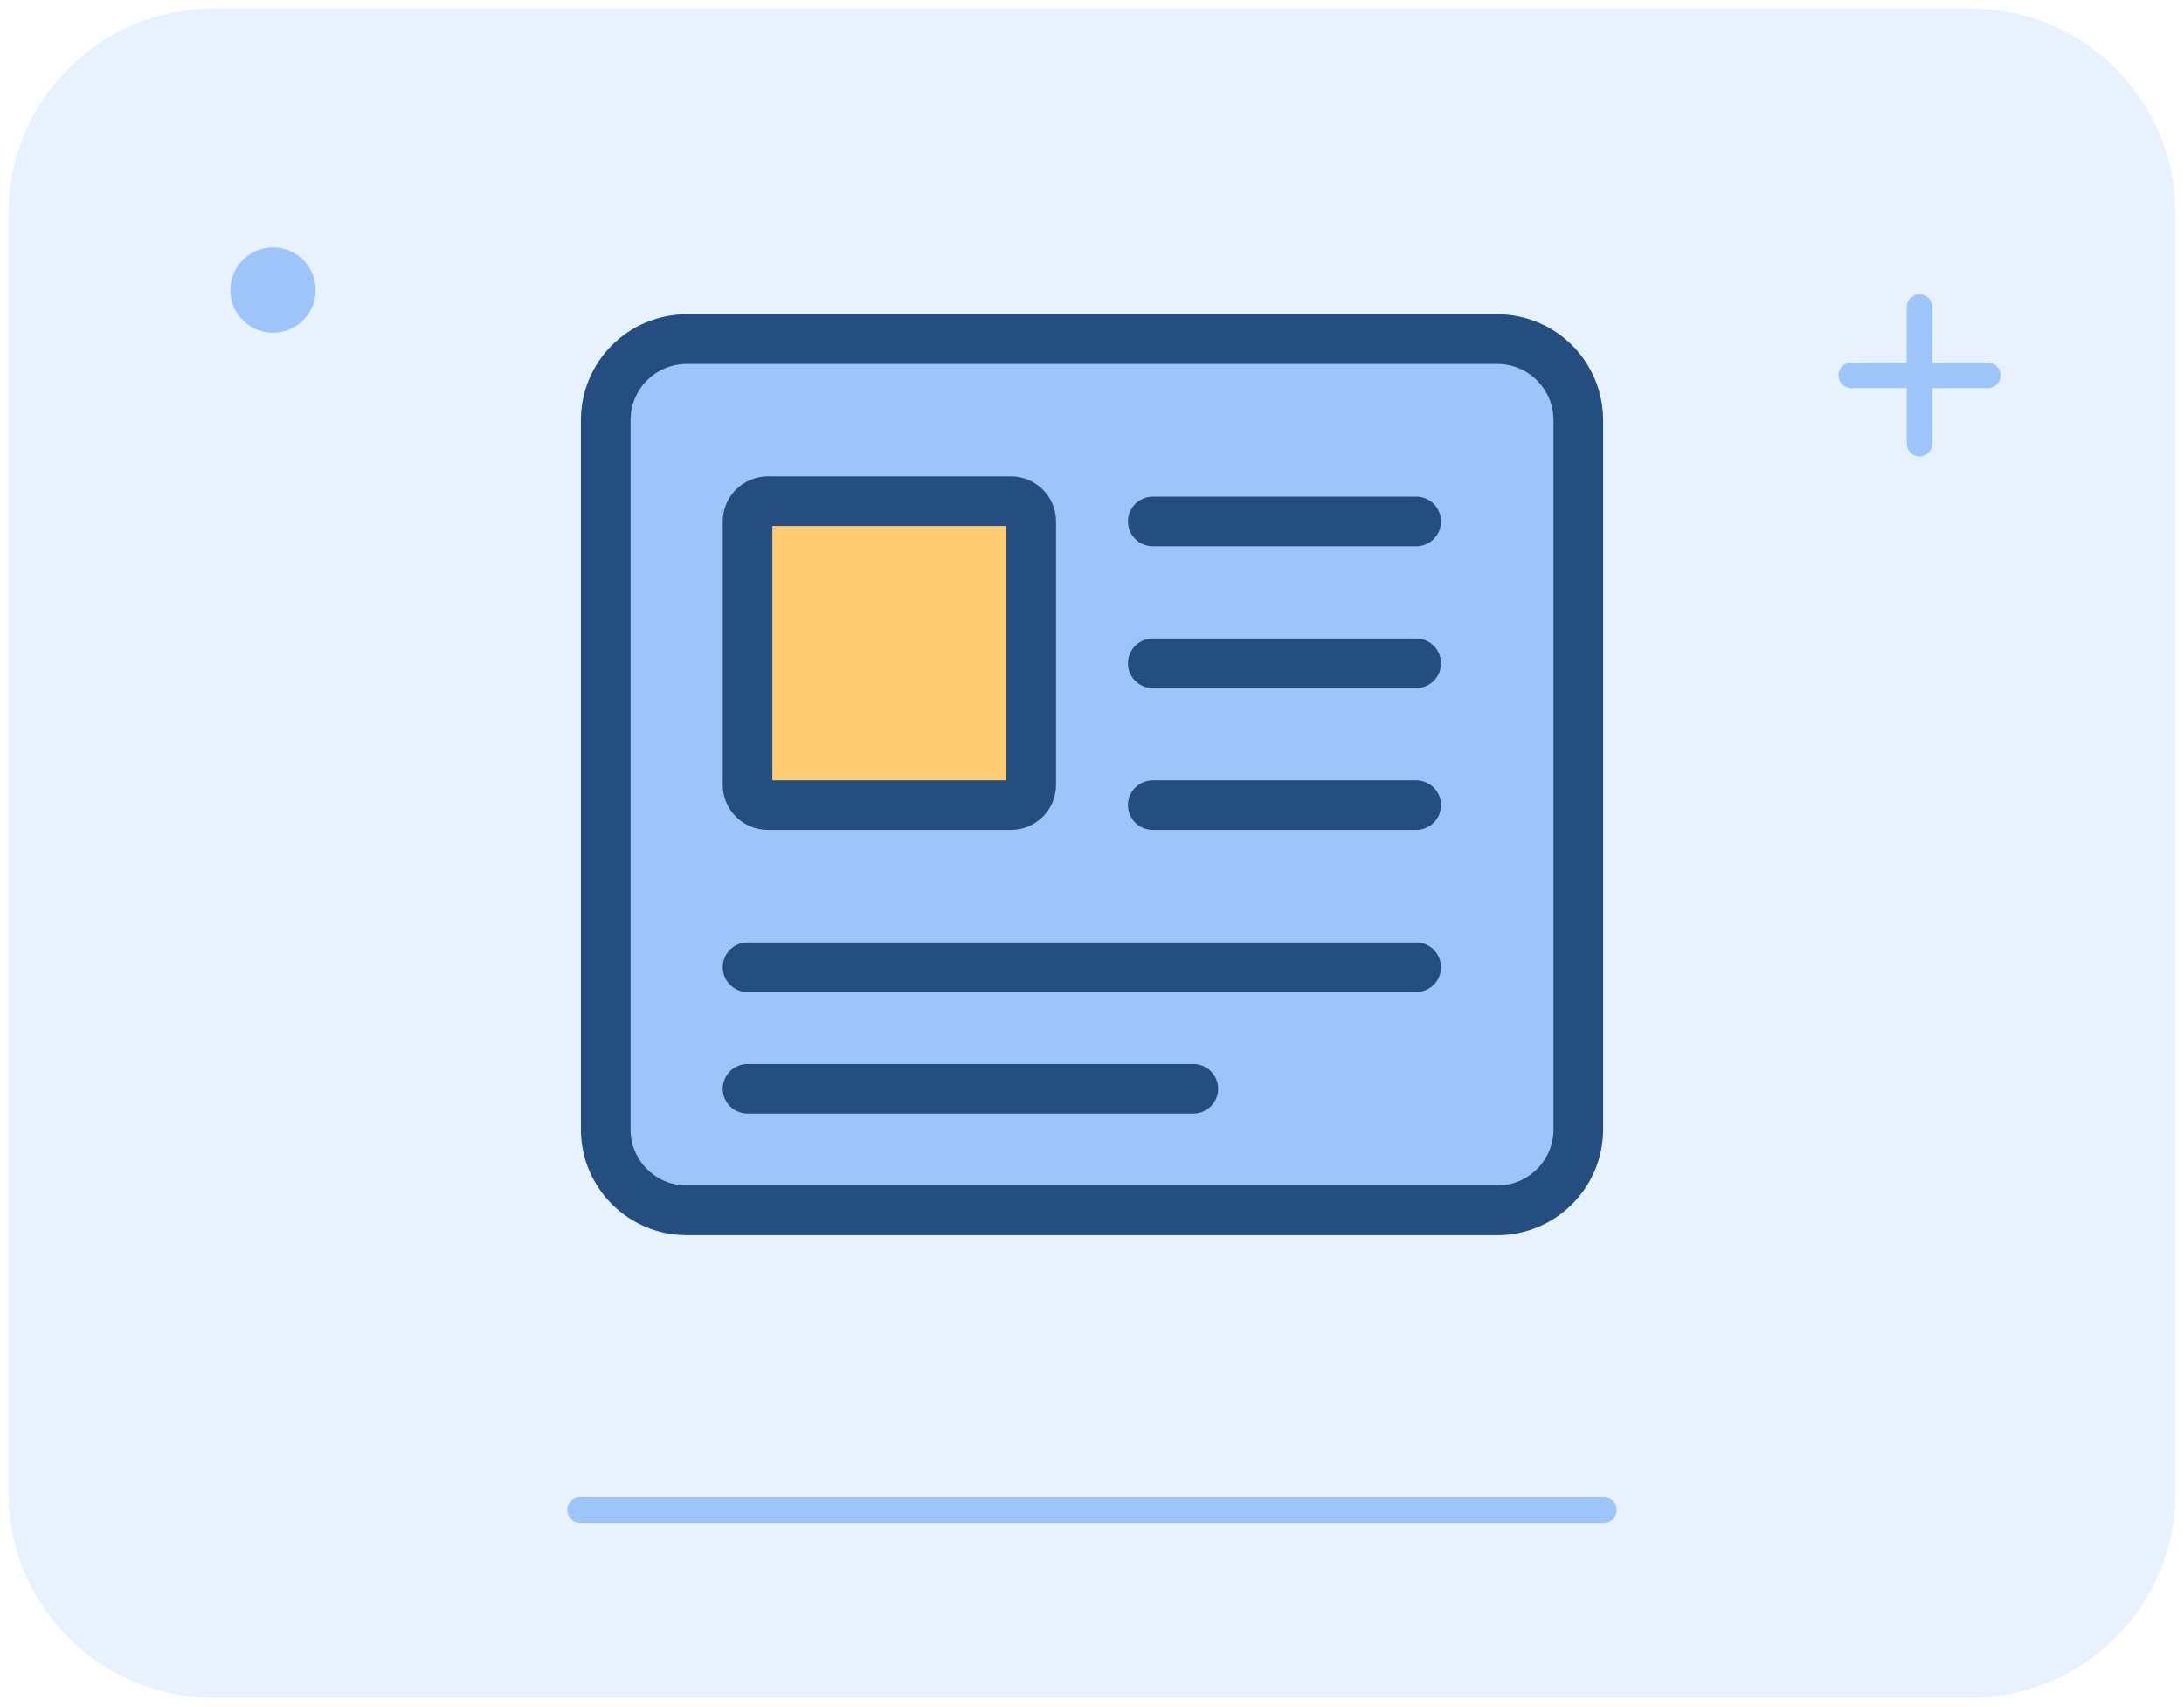
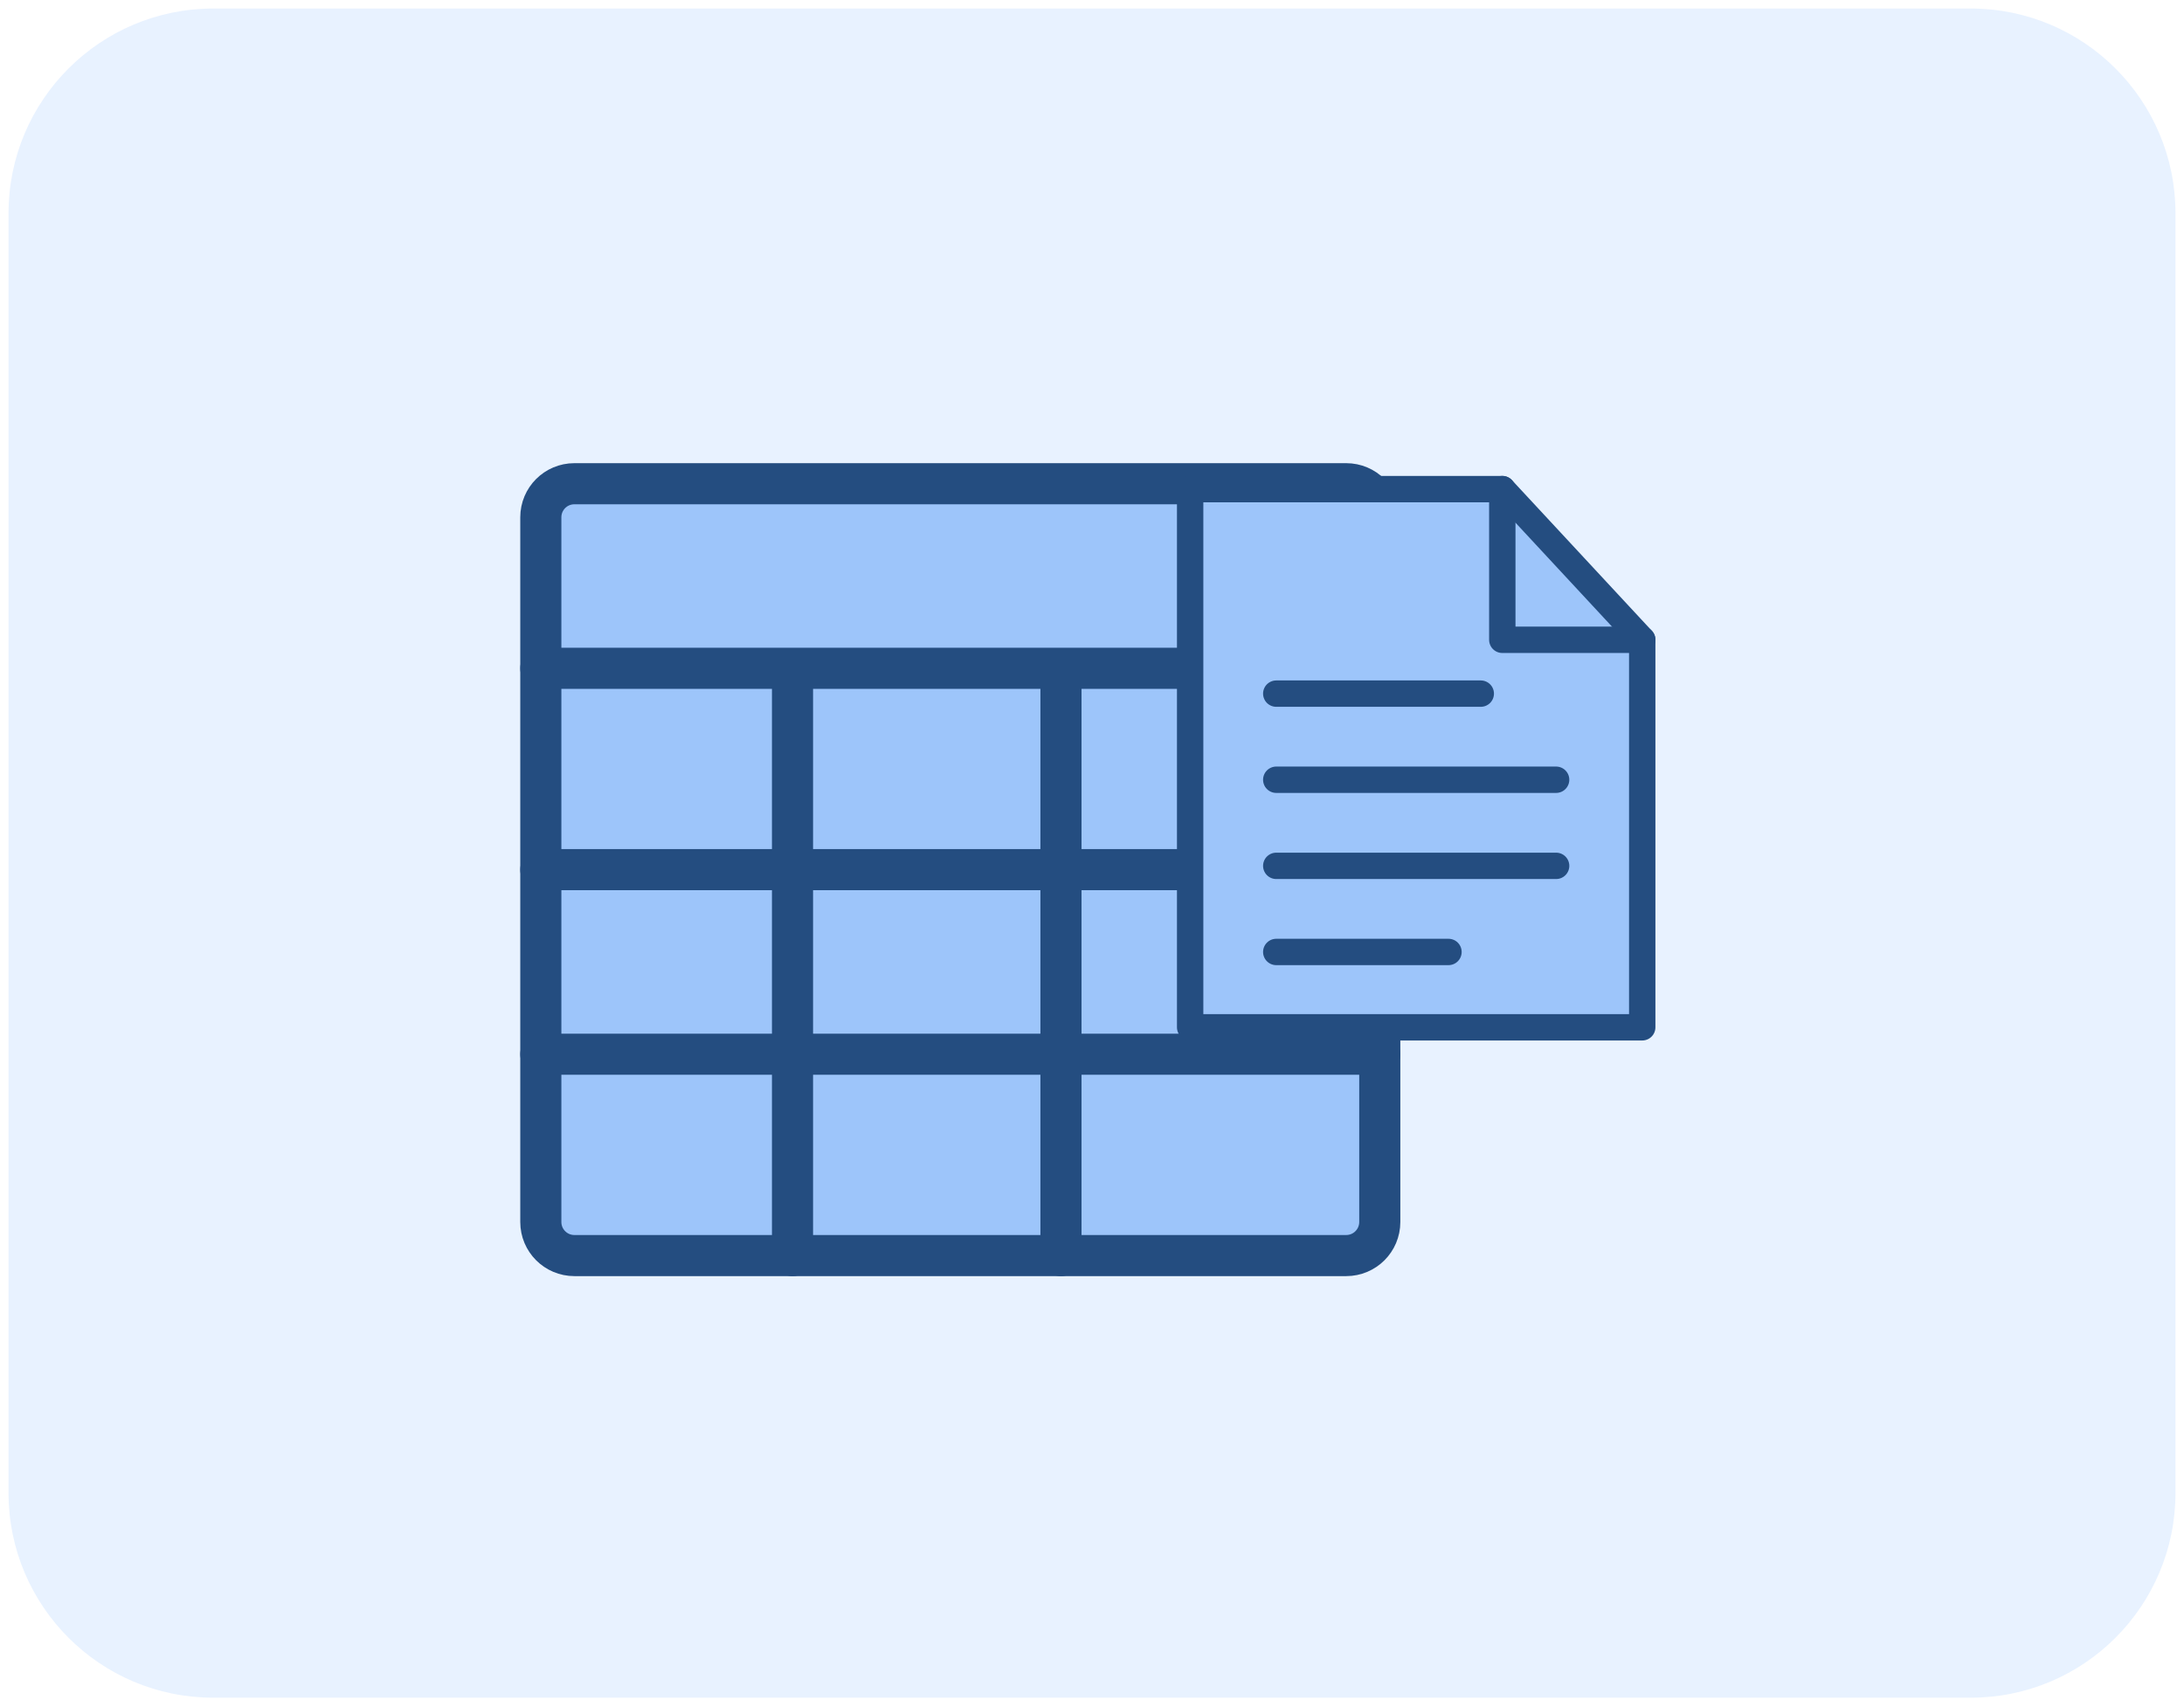
- <svg xmlns="http://www.w3.org/2000/svg" width="256" height="200" viewBox="0 0 256 200" font-family="system-ui,Noto Sans CJK SC,Microsoft YaHei,sans-serif" role="img">
+ <svg xmlns="http://www.w3.org/2000/svg" width="256" height="200" viewBox="0 0 256 200" font-family="system-ui,sans-serif" role="img">
  <rect x="1" y="1" width="254" height="198" rx="24" fill="#e8f2ff" />
-   <circle cx="32" cy="34" r="5" fill="#9dc5fa" />
-   <path d="M225 36v16m-8-8h16" stroke="#9dc5fa" stroke-width="3" stroke-linecap="round" />
-   <g transform="translate(52 16) scale(2.375)" stroke="#244d80" stroke-width="2.45" stroke-linecap="round" stroke-linejoin="round" fill="none">
-     <rect x="8" y="10" width="48" height="43" rx="4" fill="#9dc5fa" />
-     <rect x="15" y="18" width="14" height="15" rx="1" fill="#ffcc73" />
-     <path d="M35 19h13m-13 7h13m-13 7h13M15 41h33m-33 6h22" fill="none" />
+   <g transform="translate(52 20) scale(2.375)" stroke="#244d80" stroke-width="2.45" stroke-linecap="round" stroke-linejoin="round" fill="none">
+     <g transform="translate(-1 8) scale(0.828125)">
+       <rect x="7" y="9" width="50" height="46" rx="2" fill="#9dc5fa" />
+       <path d="M7 20h50m-50 12h50m-50 11h50M22 20v35m16-35v35" fill="none" />
+     </g>
+     <g transform="translate(31 12) scale(0.53125)">
+       <path d="M11 7h29l13 14v36H11z" fill="#9dc5fa" />
+       <path d="M40 7v14h13M19 26h19m-19 8h26m-26 8h26m-26 8h16" fill="none" />
+     </g>
  </g>
-   <path d="M68 177h120" stroke="#9dc5fa" stroke-width="3" stroke-linecap="round" />
</svg>
